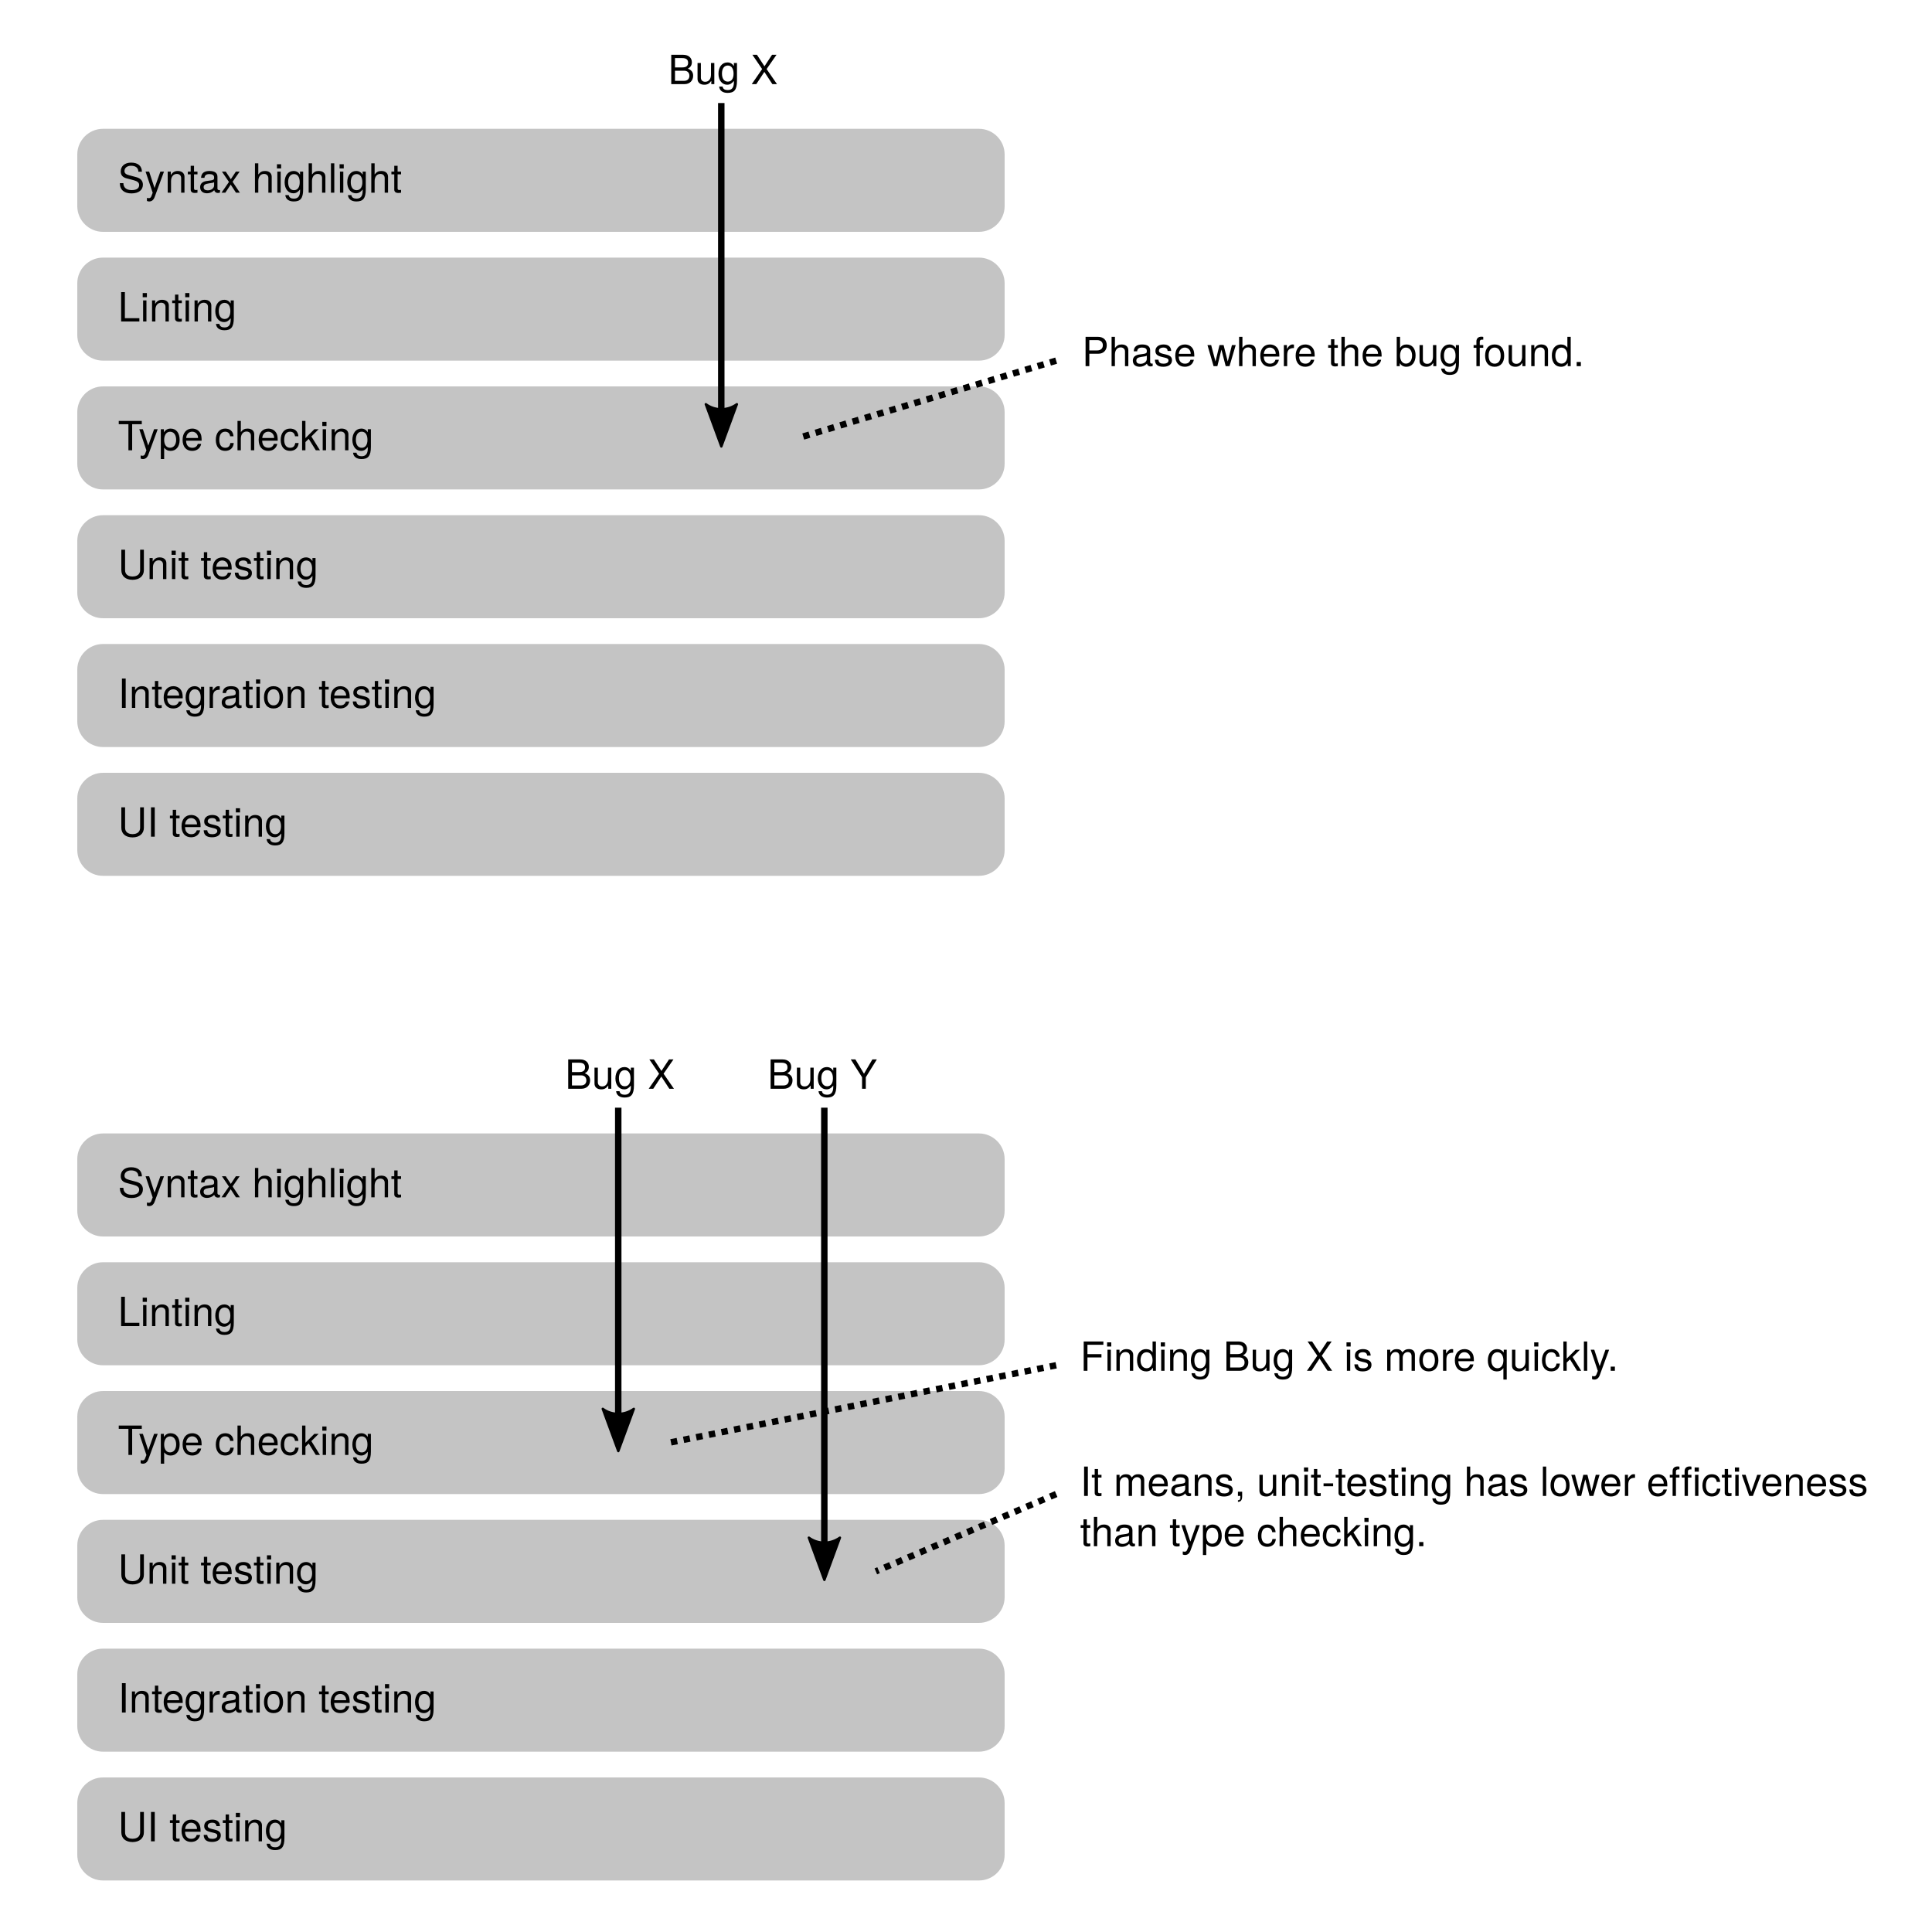
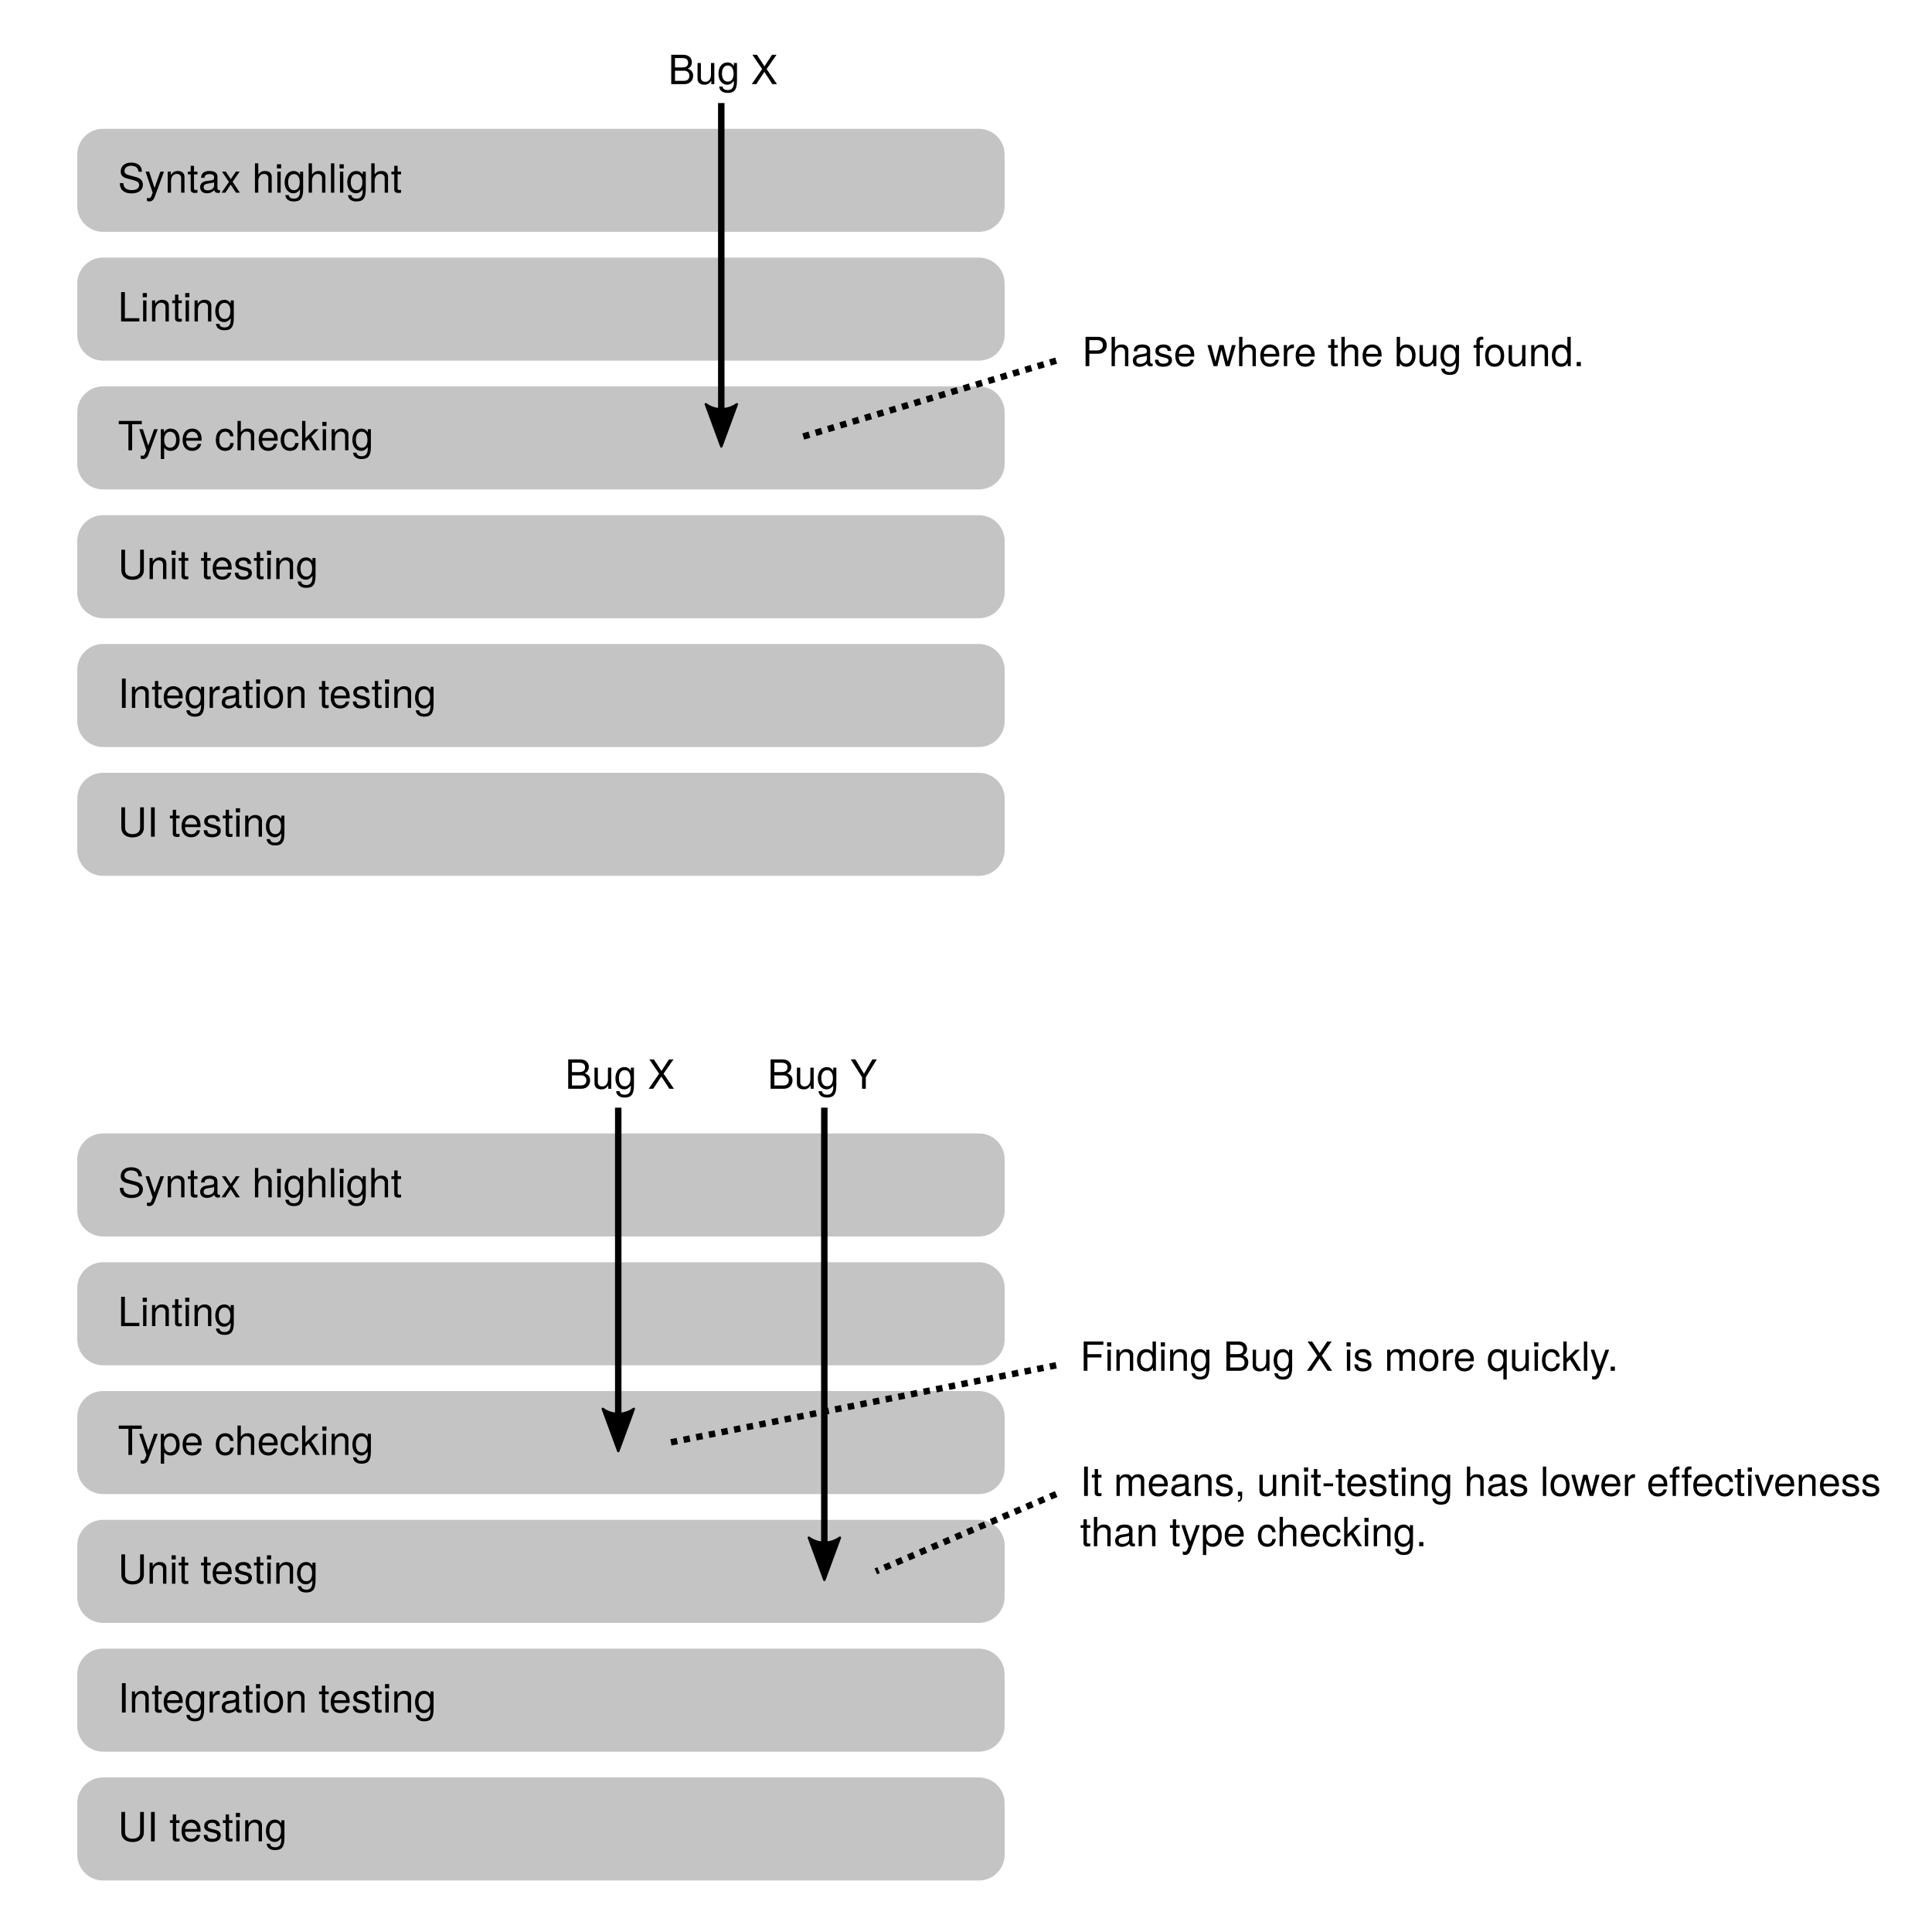
<svg xmlns="http://www.w3.org/2000/svg" width="1500" height="1500" viewBox="0 0 1500 1500" id="svg2" version="1.1">
  <defs id="defs4">
    <marker style="overflow:visible" id="marker6262" refX="0" refY="0" orient="auto">
      <path transform="scale(-0.6,-0.6)" d="M 8.719,4.034 -2.207,0.016 8.719,-4.002 c -1.745,2.372 -1.735,5.617 -6e-7,8.035 z" style="fill:#000000;fill-opacity:1;fill-rule:evenodd;stroke:#000000;stroke-width:0.625;stroke-linejoin:round;stroke-opacity:1" id="path6264" />
    </marker>
    <marker orient="auto" refY="0" refX="0" id="marker6018" style="overflow:visible">
      <path id="path6020" style="fill:#000000;fill-opacity:1;fill-rule:evenodd;stroke:#000000;stroke-width:0.625;stroke-linejoin:round;stroke-opacity:1" d="M 8.719,4.034 -2.207,0.016 8.719,-4.002 c -1.745,2.372 -1.735,5.617 -6e-7,8.035 z" transform="scale(-0.6,-0.6)" />
    </marker>
    <marker style="overflow:visible" id="marker5678" refX="0" refY="0" orient="auto">
      <path transform="scale(-0.6,-0.6)" d="M 8.719,4.034 -2.207,0.016 8.719,-4.002 c -1.745,2.372 -1.735,5.617 -6e-7,8.035 z" style="fill:#000000;fill-opacity:1;fill-rule:evenodd;stroke:#000000;stroke-width:0.625;stroke-linejoin:round;stroke-opacity:1" id="path5680" />
    </marker>
    <marker orient="auto" refY="0" refX="0" id="Arrow2Mend" style="overflow:visible">
      <path id="path4489" style="fill:#000000;fill-opacity:1;fill-rule:evenodd;stroke:#000000;stroke-width:0.625;stroke-linejoin:round;stroke-opacity:1" d="M 8.719,4.034 -2.207,0.016 8.719,-4.002 c -1.745,2.372 -1.735,5.617 -6e-7,8.035 z" transform="scale(-0.6,-0.6)" />
    </marker>
    <marker orient="auto" refY="0" refX="0" id="Tail" style="overflow:visible">
      <g id="g4498" transform="scale(-1.2,-1.2)" style="fill:#000000;fill-opacity:1;stroke:#000000;stroke-opacity:1">
        <path id="path4500" d="M -3.805,-3.959 0.544,0" style="fill:#000000;fill-opacity:1;fill-rule:evenodd;stroke:#000000;stroke-width:0.8;stroke-linecap:round;stroke-opacity:1" />
        <path id="path4502" d="M -1.287,-3.959 3.062,0" style="fill:#000000;fill-opacity:1;fill-rule:evenodd;stroke:#000000;stroke-width:0.8;stroke-linecap:round;stroke-opacity:1" />
        <path id="path4504" d="M 1.305,-3.959 5.654,0" style="fill:#000000;fill-opacity:1;fill-rule:evenodd;stroke:#000000;stroke-width:0.8;stroke-linecap:round;stroke-opacity:1" />
        <path id="path4506" d="M -3.805,4.178 0.544,0.22" style="fill:#000000;fill-opacity:1;fill-rule:evenodd;stroke:#000000;stroke-width:0.8;stroke-linecap:round;stroke-opacity:1" />
        <path id="path4508" d="M -1.287,4.178 3.062,0.22" style="fill:#000000;fill-opacity:1;fill-rule:evenodd;stroke:#000000;stroke-width:0.8;stroke-linecap:round;stroke-opacity:1" />
        <path id="path4510" d="M 1.305,4.178 5.654,0.22" style="fill:#000000;fill-opacity:1;fill-rule:evenodd;stroke:#000000;stroke-width:0.8;stroke-linecap:round;stroke-opacity:1" />
      </g>
    </marker>
    <marker orient="auto" refY="0" refX="0" id="marker4918" style="overflow:visible">
      <path id="path4920" style="fill:#000000;fill-opacity:1;fill-rule:evenodd;stroke:#000000;stroke-width:0.625;stroke-linejoin:round;stroke-opacity:1" d="M 8.719,4.034 -2.207,0.016 8.719,-4.002 c -1.745,2.372 -1.735,5.617 -6e-7,8.035 z" transform="matrix(-1.1,0,0,-1.1,-1.1,0)" />
    </marker>
    <marker orient="auto" refY="0" refX="0" id="Arrow2Lend" style="overflow:visible">
      <path id="path4483" style="fill:#000000;fill-opacity:1;fill-rule:evenodd;stroke:#000000;stroke-width:0.625;stroke-linejoin:round;stroke-opacity:1" d="M 8.719,4.034 -2.207,0.016 8.719,-4.002 c -1.745,2.372 -1.735,5.617 -6e-7,8.035 z" transform="matrix(-1.1,0,0,-1.1,-1.1,0)" />
    </marker>
    <marker orient="auto" refY="0" refX="0" id="marker5024" style="overflow:visible">
      <path id="path5026" style="fill:#000000;fill-opacity:1;fill-rule:evenodd;stroke:#000000;stroke-width:0.625;stroke-linejoin:round;stroke-opacity:1" d="M 8.719,4.034 -2.207,0.016 8.719,-4.002 c -1.745,2.372 -1.735,5.617 -6e-7,8.035 z" transform="matrix(1.1,0,0,1.1,1.1,0)" />
    </marker>
    <marker style="overflow:visible" id="marker6301" refX="0" refY="0" orient="auto">
      <path transform="matrix(-0.8,0,0,-0.8,-10,0)" style="fill:#000000;fill-opacity:1;fill-rule:evenodd;stroke:#000000;stroke-width:1pt;stroke-opacity:1" d="M 0,0 5,-5 -12.5,0 5,5 0,0 Z" id="path6303" />
    </marker>
    <marker style="overflow:visible" id="marker6297" refX="0" refY="0" orient="auto">
      <path transform="matrix(-0.8,0,0,-0.8,-10,0)" style="fill:#000000;fill-opacity:1;fill-rule:evenodd;stroke:#000000;stroke-width:1pt;stroke-opacity:1" d="M 0,0 5,-5 -12.5,0 5,5 0,0 Z" id="path6299" />
    </marker>
    <marker style="overflow:visible" id="marker6293" refX="0" refY="0" orient="auto">
      <path transform="matrix(-0.8,0,0,-0.8,-10,0)" style="fill:#000000;fill-opacity:1;fill-rule:evenodd;stroke:#000000;stroke-width:1pt;stroke-opacity:1" d="M 0,0 5,-5 -12.5,0 5,5 0,0 Z" id="path6295" />
    </marker>
    <marker style="overflow:visible" id="marker6289" refX="0" refY="0" orient="auto">
      <path transform="matrix(-0.8,0,0,-0.8,-10,0)" style="fill:#000000;fill-opacity:1;fill-rule:evenodd;stroke:#000000;stroke-width:1pt;stroke-opacity:1" d="M 0,0 5,-5 -12.5,0 5,5 0,0 Z" id="path6291" />
    </marker>
    <marker style="overflow:visible" id="marker6279" refX="0" refY="0" orient="auto">
      <path transform="matrix(-0.8,0,0,-0.8,-10,0)" style="fill:#000000;fill-opacity:1;fill-rule:evenodd;stroke:#000000;stroke-width:1pt;stroke-opacity:1" d="M 0,0 5,-5 -12.5,0 5,5 0,0 Z" id="path6281" />
    </marker>
    <marker style="overflow:visible" id="marker6275" refX="0" refY="0" orient="auto">
      <path transform="matrix(-0.8,0,0,-0.8,-10,0)" style="fill:#000000;fill-opacity:1;fill-rule:evenodd;stroke:#000000;stroke-width:1pt;stroke-opacity:1" d="M 0,0 5,-5 -12.5,0 5,5 0,0 Z" id="path6277" />
    </marker>
    <marker style="overflow:visible" id="marker5767" refX="0" refY="0" orient="auto">
      <path transform="matrix(-0.8,0,0,-0.8,-10,0)" style="fill:#000000;fill-opacity:1;fill-rule:evenodd;stroke:#000000;stroke-width:1pt;stroke-opacity:1" d="M 0,0 5,-5 -12.5,0 5,5 0,0 Z" id="path5769" />
    </marker>
    <marker style="overflow:visible" id="marker4939" refX="0" refY="0" orient="auto">
      <path transform="matrix(-0.8,0,0,-0.8,-10,0)" style="fill:#000000;fill-opacity:1;fill-rule:evenodd;stroke:#000000;stroke-width:1pt;stroke-opacity:1" d="M 0,0 5,-5 -12.5,0 5,5 0,0 Z" id="path4941" />
    </marker>
    <marker style="overflow:visible" id="marker4935" refX="0" refY="0" orient="auto">
      <path transform="matrix(-0.8,0,0,-0.8,-10,0)" style="fill:#000000;fill-opacity:1;fill-rule:evenodd;stroke:#000000;stroke-width:1pt;stroke-opacity:1" d="M 0,0 5,-5 -12.5,0 5,5 0,0 Z" id="path4937" />
    </marker>
    <marker style="overflow:visible" id="marker4931" refX="0" refY="0" orient="auto">
      <path transform="matrix(-0.8,0,0,-0.8,-10,0)" style="fill:#000000;fill-opacity:1;fill-rule:evenodd;stroke:#000000;stroke-width:1pt;stroke-opacity:1" d="M 0,0 5,-5 -12.5,0 5,5 0,0 Z" id="path4933" />
    </marker>
    <marker style="overflow:visible" id="marker4927" refX="0" refY="0" orient="auto">
      <path transform="matrix(-0.8,0,0,-0.8,-10,0)" style="fill:#000000;fill-opacity:1;fill-rule:evenodd;stroke:#000000;stroke-width:1pt;stroke-opacity:1" d="M 0,0 5,-5 -12.5,0 5,5 0,0 Z" id="path4929" />
    </marker>
    <marker style="overflow:visible" id="marker4923" refX="0" refY="0" orient="auto">
      <path transform="matrix(-0.8,0,0,-0.8,-10,0)" style="fill:#000000;fill-opacity:1;fill-rule:evenodd;stroke:#000000;stroke-width:1pt;stroke-opacity:1" d="M 0,0 5,-5 -12.5,0 5,5 0,0 Z" id="path4925" />
    </marker>
    <marker style="overflow:visible" id="marker4743" refX="0" refY="0" orient="auto">
      <path transform="matrix(-0.8,0,0,-0.8,-10,0)" style="fill:#000000;fill-opacity:1;fill-rule:evenodd;stroke:#000000;stroke-width:1pt;stroke-opacity:1" d="M 0,0 5,-5 -12.5,0 5,5 0,0 Z" id="path4745" />
    </marker>
    <marker style="overflow:visible" id="marker4575" refX="0" refY="0" orient="auto">
      <path transform="matrix(-0.8,0,0,-0.8,-10,0)" style="fill:#000000;fill-opacity:1;fill-rule:evenodd;stroke:#000000;stroke-width:1pt;stroke-opacity:1" d="M 0,0 5,-5 -12.5,0 5,5 0,0 Z" id="path4577" />
    </marker>
    <marker style="overflow:visible" id="marker4571" refX="0" refY="0" orient="auto">
      <path transform="matrix(-0.8,0,0,-0.8,-10,0)" style="fill:#000000;fill-opacity:1;fill-rule:evenodd;stroke:#000000;stroke-width:1pt;stroke-opacity:1" d="M 0,0 5,-5 -12.5,0 5,5 0,0 Z" id="path4573" />
    </marker>
    <marker style="overflow:visible" id="marker4567" refX="0" refY="0" orient="auto">
      <path transform="matrix(-0.8,0,0,-0.8,-10,0)" style="fill:#000000;fill-opacity:1;fill-rule:evenodd;stroke:#000000;stroke-width:1pt;stroke-opacity:1" d="M 0,0 5,-5 -12.5,0 5,5 0,0 Z" id="path4569" />
    </marker>
    <marker style="overflow:visible" id="marker4563" refX="0" refY="0" orient="auto">
      <path transform="matrix(-0.8,0,0,-0.8,-10,0)" style="fill:#000000;fill-opacity:1;fill-rule:evenodd;stroke:#000000;stroke-width:1pt;stroke-opacity:1" d="M 0,0 5,-5 -12.5,0 5,5 0,0 Z" id="path4565" />
    </marker>
    <marker style="overflow:visible" id="marker4559" refX="0" refY="0" orient="auto">
      <path transform="matrix(-0.8,0,0,-0.8,-10,0)" style="fill:#000000;fill-opacity:1;fill-rule:evenodd;stroke:#000000;stroke-width:1pt;stroke-opacity:1" d="M 0,0 5,-5 -12.5,0 5,5 0,0 Z" id="path4561" />
    </marker>
    <marker orient="auto" refY="0" refX="0" id="marker9125" style="overflow:visible">
      <path id="path9127" style="fill:#000000;fill-opacity:1;fill-rule:evenodd;stroke:#000000;stroke-width:0.625;stroke-linejoin:round;stroke-opacity:1" d="M 8.719,4.034 -2.207,0.016 8.719,-4.002 c -1.745,2.372 -1.735,5.617 -6e-7,8.035 z" transform="matrix(-1.1,0,0,-1.1,-1.1,0)" />
    </marker>
    <marker style="overflow:visible" id="marker8175" refX="0" refY="0" orient="auto">
      <path transform="matrix(-1.1,0,0,-1.1,-1.1,0)" d="M 8.719,4.034 -2.207,0.016 8.719,-4.002 c -1.745,2.372 -1.735,5.617 -6e-7,8.035 z" style="fill:#000000;fill-opacity:1;fill-rule:evenodd;stroke:#000000;stroke-width:0.625;stroke-linejoin:round;stroke-opacity:1" id="path8177" />
    </marker>
    <marker orient="auto" refY="0" refX="0" id="marker7715" style="overflow:visible">
      <path id="path7717" style="fill:#000000;fill-opacity:1;fill-rule:evenodd;stroke:#000000;stroke-width:0.625;stroke-linejoin:round;stroke-opacity:1" d="M 8.719,4.034 -2.207,0.016 8.719,-4.002 c -1.745,2.372 -1.735,5.617 -6e-7,8.035 z" transform="matrix(-1.1,0,0,-1.1,-1.1,0)" />
    </marker>
    <marker orient="auto" refY="0" refX="0" id="marker7577" style="overflow:visible">
      <path id="path7579" style="fill:#000000;fill-opacity:1;fill-rule:evenodd;stroke:#000000;stroke-width:0.625;stroke-linejoin:round;stroke-opacity:1" d="M 8.719,4.034 -2.207,0.016 8.719,-4.002 c -1.745,2.372 -1.735,5.617 -6e-7,8.035 z" transform="matrix(-1.1,0,0,-1.1,-1.1,0)" />
    </marker>
    <marker orient="auto" refY="0" refX="0" id="marker7299" style="overflow:visible">
      <path id="path7301" style="fill:#000000;fill-opacity:1;fill-rule:evenodd;stroke:#000000;stroke-width:0.625;stroke-linejoin:round;stroke-opacity:1" d="M 8.719,4.034 -2.207,0.016 8.719,-4.002 c -1.745,2.372 -1.735,5.617 -6e-7,8.035 z" transform="matrix(-1.1,0,0,-1.1,-1.1,0)" />
    </marker>
    <marker style="overflow:visible" id="marker7043" refX="0" refY="0" orient="auto">
      <path transform="matrix(0.8,0,0,0.8,10,0)" style="fill:#000000;fill-opacity:1;fill-rule:evenodd;stroke:#000000;stroke-width:1pt;stroke-opacity:1" d="M 0,0 5,-5 -12.5,0 5,5 0,0 Z" id="path7045" />
    </marker>
    <marker orient="auto" refY="0" refX="0" id="marker6701" style="overflow:visible">
      <path id="path6703" style="fill:#000000;fill-opacity:1;fill-rule:evenodd;stroke:#000000;stroke-width:0.625;stroke-linejoin:round;stroke-opacity:1" d="M 8.719,4.034 -2.207,0.016 8.719,-4.002 c -1.745,2.372 -1.735,5.617 -6e-7,8.035 z" transform="matrix(-1.1,0,0,-1.1,-1.1,0)" />
    </marker>
    <marker orient="auto" refY="0" refX="0" id="marker6187" style="overflow:visible">
      <path id="path6189" style="fill:#000000;fill-opacity:1;fill-rule:evenodd;stroke:#000000;stroke-width:0.625;stroke-linejoin:round;stroke-opacity:1" d="M 8.719,4.034 -2.207,0.016 8.719,-4.002 c -1.745,2.372 -1.735,5.617 -6e-7,8.035 z" transform="matrix(-1.1,0,0,-1.1,-1.1,0)" />
    </marker>
    <marker style="overflow:visible" id="marker6123" refX="0" refY="0" orient="auto">
      <path transform="matrix(-1.1,0,0,-1.1,-1.1,0)" d="M 8.719,4.034 -2.207,0.016 8.719,-4.002 c -1.745,2.372 -1.735,5.617 -6e-7,8.035 z" style="fill:#000000;fill-opacity:1;fill-rule:evenodd;stroke:#000000;stroke-width:0.625;stroke-linejoin:round;stroke-opacity:1" id="path6125" />
    </marker>
    <marker orient="auto" refY="0" refX="0" id="marker6065" style="overflow:visible">
      <path id="path6067" style="fill:#000000;fill-opacity:1;fill-rule:evenodd;stroke:#000000;stroke-width:0.625;stroke-linejoin:round;stroke-opacity:1" d="M 8.719,4.034 -2.207,0.016 8.719,-4.002 c -1.745,2.372 -1.735,5.617 -6e-7,8.035 z" transform="matrix(-1.1,0,0,-1.1,-1.1,0)" />
    </marker>
    <clipPath clipPathUnits="userSpaceOnUse" id="clipPath4194">
      <rect ry="20" rx="20" y="52.362" x="240" height="120" width="280" id="rect4196" style="fill:#e0e0e0;fill-opacity:1;stroke:none;stroke-width:1.5;stroke-miterlimit:4;stroke-dasharray:none;stroke-opacity:1" />
    </clipPath>
  </defs>
  <g id="layer1" transform="translate(0,447.6378)">
    <text xml:space="preserve" style="font-style:normal;font-weight:normal;font-size:40px;line-height:125%;font-family:sans-serif;letter-spacing:0px;word-spacing:0px;fill:#000000;fill-opacity:1;stroke:none;stroke-width:1px;stroke-linecap:butt;stroke-linejoin:miter;stroke-opacity:1" x="1107.143" y="215.219" id="text5386">
      <tspan id="tspan5388" x="1107.143" y="215.219" />
    </text>
    <rect style="fill:#c4c4c4;fill-opacity:1;stroke:none;stroke-width:2;stroke-miterlimit:4;stroke-dasharray:none;stroke-opacity:1" id="rect4382" width="720" height="80" x="60" y="432.362" rx="20" ry="20" />
    <text xml:space="preserve" style="font-style:normal;font-variant:normal;font-weight:normal;font-stretch:normal;font-size:31.25px;line-height:125%;font-family:'Helvetica Neue';-inkscape-font-specification:'Helvetica Neue, Normal';text-align:start;letter-spacing:0px;word-spacing:0px;writing-mode:lr-tb;text-anchor:start;fill:#000000;fill-opacity:1;stroke:none;stroke-width:1px;stroke-linecap:butt;stroke-linejoin:miter;stroke-opacity:1" x="91.548" y="481.96" id="text4384">
      <tspan id="tspan4386" x="91.548" y="481.96">Syntax highlight</tspan>
    </text>
    <rect ry="20" rx="20" y="532.362" x="60" height="80" width="720" id="rect4388" style="fill:#c4c4c4;fill-opacity:1;stroke:none;stroke-width:2;stroke-miterlimit:4;stroke-dasharray:none;stroke-opacity:1" />
    <text id="text4390" y="581.96" x="91.548" style="font-style:normal;font-variant:normal;font-weight:normal;font-stretch:normal;font-size:31.25px;line-height:125%;font-family:'Helvetica Neue';-inkscape-font-specification:'Helvetica Neue, Normal';text-align:start;letter-spacing:0px;word-spacing:0px;writing-mode:lr-tb;text-anchor:start;fill:#000000;fill-opacity:1;stroke:none;stroke-width:1px;stroke-linecap:butt;stroke-linejoin:miter;stroke-opacity:1" xml:space="preserve">
      <tspan y="581.96" x="91.548" id="tspan4392">Linting</tspan>
    </text>
    <rect style="fill:#c4c4c4;fill-opacity:1;stroke:none;stroke-width:2;stroke-miterlimit:4;stroke-dasharray:none;stroke-opacity:1" id="rect4394" width="720" height="80" x="60" y="632.362" rx="20" ry="20" />
    <text xml:space="preserve" style="font-style:normal;font-variant:normal;font-weight:normal;font-stretch:normal;font-size:31.25px;line-height:125%;font-family:'Helvetica Neue';-inkscape-font-specification:'Helvetica Neue, Normal';text-align:start;letter-spacing:0px;word-spacing:0px;writing-mode:lr-tb;text-anchor:start;fill:#000000;fill-opacity:1;stroke:none;stroke-width:1px;stroke-linecap:butt;stroke-linejoin:miter;stroke-opacity:1" x="91.548" y="681.96" id="text4396">
      <tspan id="tspan4398" x="91.548" y="681.96">Type checking</tspan>
    </text>
    <rect ry="20" rx="20" y="732.362" x="60" height="80" width="720" id="rect4400" style="fill:#c4c4c4;fill-opacity:1;stroke:none;stroke-width:2;stroke-miterlimit:4;stroke-dasharray:none;stroke-opacity:1" />
    <text id="text4402" y="781.96" x="91.548" style="font-style:normal;font-variant:normal;font-weight:normal;font-stretch:normal;font-size:31.25px;line-height:125%;font-family:'Helvetica Neue';-inkscape-font-specification:'Helvetica Neue, Normal';text-align:start;letter-spacing:0px;word-spacing:0px;writing-mode:lr-tb;text-anchor:start;fill:#000000;fill-opacity:1;stroke:none;stroke-width:1px;stroke-linecap:butt;stroke-linejoin:miter;stroke-opacity:1" xml:space="preserve">
      <tspan y="781.96" x="91.548" id="tspan4404">Unit testing</tspan>
    </text>
    <rect style="fill:#c4c4c4;fill-opacity:1;stroke:none;stroke-width:2;stroke-miterlimit:4;stroke-dasharray:none;stroke-opacity:1" id="rect4406" width="720" height="80" x="60" y="832.362" rx="20" ry="20" />
    <text xml:space="preserve" style="font-style:normal;font-variant:normal;font-weight:normal;font-stretch:normal;font-size:31.25px;line-height:125%;font-family:'Helvetica Neue';-inkscape-font-specification:'Helvetica Neue, Normal';text-align:start;letter-spacing:0px;word-spacing:0px;writing-mode:lr-tb;text-anchor:start;fill:#000000;fill-opacity:1;stroke:none;stroke-width:1px;stroke-linecap:butt;stroke-linejoin:miter;stroke-opacity:1" x="91.548" y="881.96" id="text4408">
      <tspan id="tspan4410" x="91.548" y="881.96">Integration testing</tspan>
    </text>
    <rect ry="20" rx="20" y="932.362" x="60" height="80" width="720" id="rect4412" style="fill:#c4c4c4;fill-opacity:1;stroke:none;stroke-width:2;stroke-miterlimit:4;stroke-dasharray:none;stroke-opacity:1" />
    <text id="text4414" y="981.96" x="91.548" style="font-style:normal;font-variant:normal;font-weight:normal;font-stretch:normal;font-size:31.25px;line-height:125%;font-family:'Helvetica Neue';-inkscape-font-specification:'Helvetica Neue, Normal';text-align:start;letter-spacing:0px;word-spacing:0px;writing-mode:lr-tb;text-anchor:start;fill:#000000;fill-opacity:1;stroke:none;stroke-width:1px;stroke-linecap:butt;stroke-linejoin:miter;stroke-opacity:1" xml:space="preserve">
      <tspan y="981.96" x="91.548" id="tspan4416">UI testing</tspan>
    </text>
    <text id="text4418" y="397.674" x="438.691" style="font-style:normal;font-variant:normal;font-weight:normal;font-stretch:normal;font-size:31.25px;line-height:125%;font-family:'Helvetica Neue';-inkscape-font-specification:'Helvetica Neue, Normal';text-align:start;letter-spacing:0px;word-spacing:0px;writing-mode:lr-tb;text-anchor:start;fill:#000000;fill-opacity:1;stroke:none;stroke-width:1px;stroke-linecap:butt;stroke-linejoin:miter;stroke-opacity:1" xml:space="preserve">
      <tspan y="397.674" x="438.691" id="tspan4420">Bug X</tspan>
    </text>
    <text xml:space="preserve" style="font-style:normal;font-variant:normal;font-weight:normal;font-stretch:normal;font-size:31.25px;line-height:125%;font-family:'Helvetica Neue';-inkscape-font-specification:'Helvetica Neue, Normal';text-align:start;letter-spacing:0px;word-spacing:0px;writing-mode:lr-tb;text-anchor:start;fill:#000000;fill-opacity:1;stroke:none;stroke-width:1px;stroke-linecap:butt;stroke-linejoin:miter;stroke-opacity:1" x="595.834" y="397.674" id="text4422">
      <tspan id="tspan4424" x="595.834" y="397.674">Bug Y</tspan>
    </text>
    <path style="fill:none;fill-rule:evenodd;stroke:#000000;stroke-width:5;stroke-linecap:butt;stroke-linejoin:miter;stroke-miterlimit:4;stroke-dasharray:none;stroke-opacity:1;marker-end:url(#Arrow2Mend)" d="m 480,412.362 0,260" id="path4426" />
    <path id="path5676" d="m 640,412.362 0,360" style="fill:none;fill-rule:evenodd;stroke:#000000;stroke-width:5;stroke-linecap:butt;stroke-linejoin:miter;stroke-miterlimit:4;stroke-dasharray:none;stroke-opacity:1;marker-end:url(#marker5678)" />
    <rect ry="20" rx="20" y="-347.638" x="60" height="80" width="720" id="rect5970" style="fill:#c4c4c4;fill-opacity:1;stroke:none;stroke-width:2;stroke-miterlimit:4;stroke-dasharray:none;stroke-opacity:1" />
    <text id="text5972" y="-298.04" x="91.548" style="font-style:normal;font-variant:normal;font-weight:normal;font-stretch:normal;font-size:31.25px;line-height:125%;font-family:'Helvetica Neue';-inkscape-font-specification:'Helvetica Neue, Normal';text-align:start;letter-spacing:0px;word-spacing:0px;writing-mode:lr-tb;text-anchor:start;fill:#000000;fill-opacity:1;stroke:none;stroke-width:1px;stroke-linecap:butt;stroke-linejoin:miter;stroke-opacity:1" xml:space="preserve">
      <tspan y="-298.04" x="91.548" id="tspan5974">Syntax highlight</tspan>
    </text>
    <rect style="fill:#c4c4c4;fill-opacity:1;stroke:none;stroke-width:2;stroke-miterlimit:4;stroke-dasharray:none;stroke-opacity:1" id="rect5976" width="720" height="80" x="60" y="-247.638" rx="20" ry="20" />
    <text xml:space="preserve" style="font-style:normal;font-variant:normal;font-weight:normal;font-stretch:normal;font-size:31.25px;line-height:125%;font-family:'Helvetica Neue';-inkscape-font-specification:'Helvetica Neue, Normal';text-align:start;letter-spacing:0px;word-spacing:0px;writing-mode:lr-tb;text-anchor:start;fill:#000000;fill-opacity:1;stroke:none;stroke-width:1px;stroke-linecap:butt;stroke-linejoin:miter;stroke-opacity:1" x="91.548" y="-198.04" id="text5978">
      <tspan id="tspan5980" x="91.548" y="-198.04">Linting</tspan>
    </text>
    <rect ry="20" rx="20" y="-147.638" x="60" height="80" width="720" id="rect5982" style="fill:#c4c4c4;fill-opacity:1;stroke:none;stroke-width:2;stroke-miterlimit:4;stroke-dasharray:none;stroke-opacity:1" />
    <text id="text5984" y="-98.04" x="91.548" style="font-style:normal;font-variant:normal;font-weight:normal;font-stretch:normal;font-size:31.25px;line-height:125%;font-family:'Helvetica Neue';-inkscape-font-specification:'Helvetica Neue, Normal';text-align:start;letter-spacing:0px;word-spacing:0px;writing-mode:lr-tb;text-anchor:start;fill:#000000;fill-opacity:1;stroke:none;stroke-width:1px;stroke-linecap:butt;stroke-linejoin:miter;stroke-opacity:1" xml:space="preserve">
      <tspan y="-98.04" x="91.548" id="tspan5986">Type checking</tspan>
    </text>
    <rect style="fill:#c4c4c4;fill-opacity:1;stroke:none;stroke-width:2;stroke-miterlimit:4;stroke-dasharray:none;stroke-opacity:1" id="rect5988" width="720" height="80" x="60" y="-47.638" rx="20" ry="20" />
    <text xml:space="preserve" style="font-style:normal;font-variant:normal;font-weight:normal;font-stretch:normal;font-size:31.25px;line-height:125%;font-family:'Helvetica Neue';-inkscape-font-specification:'Helvetica Neue, Normal';text-align:start;letter-spacing:0px;word-spacing:0px;writing-mode:lr-tb;text-anchor:start;fill:#000000;fill-opacity:1;stroke:none;stroke-width:1px;stroke-linecap:butt;stroke-linejoin:miter;stroke-opacity:1" x="91.548" y="1.96" id="text5990">
      <tspan id="tspan5992" x="91.548" y="1.96">Unit testing</tspan>
    </text>
    <rect ry="20" rx="20" y="52.362" x="60" height="80" width="720" id="rect5994" style="fill:#c4c4c4;fill-opacity:1;stroke:none;stroke-width:2;stroke-miterlimit:4;stroke-dasharray:none;stroke-opacity:1" />
    <text id="text5996" y="101.96" x="91.548" style="font-style:normal;font-variant:normal;font-weight:normal;font-stretch:normal;font-size:31.25px;line-height:125%;font-family:'Helvetica Neue';-inkscape-font-specification:'Helvetica Neue, Normal';text-align:start;letter-spacing:0px;word-spacing:0px;writing-mode:lr-tb;text-anchor:start;fill:#000000;fill-opacity:1;stroke:none;stroke-width:1px;stroke-linecap:butt;stroke-linejoin:miter;stroke-opacity:1" xml:space="preserve">
      <tspan y="101.96" x="91.548" id="tspan5998">Integration testing</tspan>
    </text>
    <rect style="fill:#c4c4c4;fill-opacity:1;stroke:none;stroke-width:2;stroke-miterlimit:4;stroke-dasharray:none;stroke-opacity:1" id="rect6000" width="720" height="80" x="60" y="152.362" rx="20" ry="20" />
    <text xml:space="preserve" style="font-style:normal;font-variant:normal;font-weight:normal;font-stretch:normal;font-size:31.25px;line-height:125%;font-family:'Helvetica Neue';-inkscape-font-specification:'Helvetica Neue, Normal';text-align:start;letter-spacing:0px;word-spacing:0px;writing-mode:lr-tb;text-anchor:start;fill:#000000;fill-opacity:1;stroke:none;stroke-width:1px;stroke-linecap:butt;stroke-linejoin:miter;stroke-opacity:1" x="91.548" y="201.96" id="text6002">
      <tspan id="tspan6004" x="91.548" y="201.96">UI testing</tspan>
    </text>
    <text xml:space="preserve" style="font-style:normal;font-variant:normal;font-weight:normal;font-stretch:normal;font-size:31.25px;line-height:125%;font-family:'Helvetica Neue';-inkscape-font-specification:'Helvetica Neue, Normal';text-align:start;letter-spacing:0px;word-spacing:0px;writing-mode:lr-tb;text-anchor:start;fill:#000000;fill-opacity:1;stroke:none;stroke-width:1px;stroke-linecap:butt;stroke-linejoin:miter;stroke-opacity:1" x="518.691" y="-382.326" id="text6006">
      <tspan id="tspan6008" x="518.691" y="-382.326">Bug X</tspan>
    </text>
    <path id="path6014" d="m 560,-367.638 0,260" style="fill:none;fill-rule:evenodd;stroke:#000000;stroke-width:5;stroke-linecap:butt;stroke-linejoin:miter;stroke-miterlimit:4;stroke-dasharray:none;stroke-opacity:1;marker-end:url(#marker6262)" />
    <path style="fill:none;fill-rule:evenodd;stroke:#000000;stroke-width:5;stroke-linecap:butt;stroke-linejoin:miter;stroke-miterlimit:4;stroke-dasharray:5, 5;stroke-dashoffset:0;stroke-opacity:1" d="m 820,-167.638 -200,60" id="path6536" />
    <text xml:space="preserve" style="font-style:normal;font-variant:normal;font-weight:normal;font-stretch:normal;font-size:31.25px;line-height:125%;font-family:'Helvetica Neue';-inkscape-font-specification:'Helvetica Neue, Normal';text-align:start;letter-spacing:0px;word-spacing:0px;writing-mode:lr-tb;text-anchor:start;fill:#000000;fill-opacity:1;stroke:none;stroke-width:1px;stroke-linecap:butt;stroke-linejoin:miter;stroke-opacity:1" x="840" y="-163.352" id="text6538">
      <tspan id="tspan6540" x="840" y="-163.352">Phase where the bug found.</tspan>
    </text>
    <text id="text6542" y="616.648" x="838.571" style="font-style:normal;font-variant:normal;font-weight:normal;font-stretch:normal;font-size:31.25px;line-height:125%;font-family:'Helvetica Neue';-inkscape-font-specification:'Helvetica Neue, Normal';text-align:start;letter-spacing:0px;word-spacing:0px;writing-mode:lr-tb;text-anchor:start;fill:#000000;fill-opacity:1;stroke:none;stroke-width:1px;stroke-linecap:butt;stroke-linejoin:miter;stroke-opacity:1" xml:space="preserve">
      <tspan y="616.648" x="838.571" id="tspan6544">Finding Bug X is more quickly.</tspan>
    </text>
    <path id="path6546" d="m 820,612.362 -300,60" style="fill:none;fill-rule:evenodd;stroke:#000000;stroke-width:5;stroke-linecap:butt;stroke-linejoin:miter;stroke-miterlimit:4;stroke-dasharray:5, 5;stroke-dashoffset:0;stroke-opacity:1" />
    <text xml:space="preserve" style="font-style:normal;font-variant:normal;font-weight:normal;font-stretch:normal;font-size:31.25px;line-height:125%;font-family:'Helvetica Neue';-inkscape-font-specification:'Helvetica Neue, Normal';text-align:start;letter-spacing:0px;word-spacing:0px;writing-mode:lr-tb;text-anchor:start;fill:#000000;fill-opacity:1;stroke:none;stroke-width:1px;stroke-linecap:butt;stroke-linejoin:miter;stroke-opacity:1" x="838.571" y="713.791" id="text6548">
-       <tspan id="tspan6550" x="838.571" y="713.791">It means, unit-testing has lower effictiveness</tspan>
+       <tspan id="tspan6550" x="838.571" y="713.791">It means, unit-testing has lower effectiveness</tspan>
      <tspan x="838.571" y="752.853" id="tspan6618">than type checking.</tspan>
    </text>
    <path style="fill:none;fill-rule:evenodd;stroke:#000000;stroke-width:5;stroke-linecap:butt;stroke-linejoin:miter;stroke-miterlimit:4;stroke-dasharray:5, 5;stroke-dashoffset:0;stroke-opacity:1" d="m 820,712.362 -140,60" id="path6612" />
  </g>
</svg>
